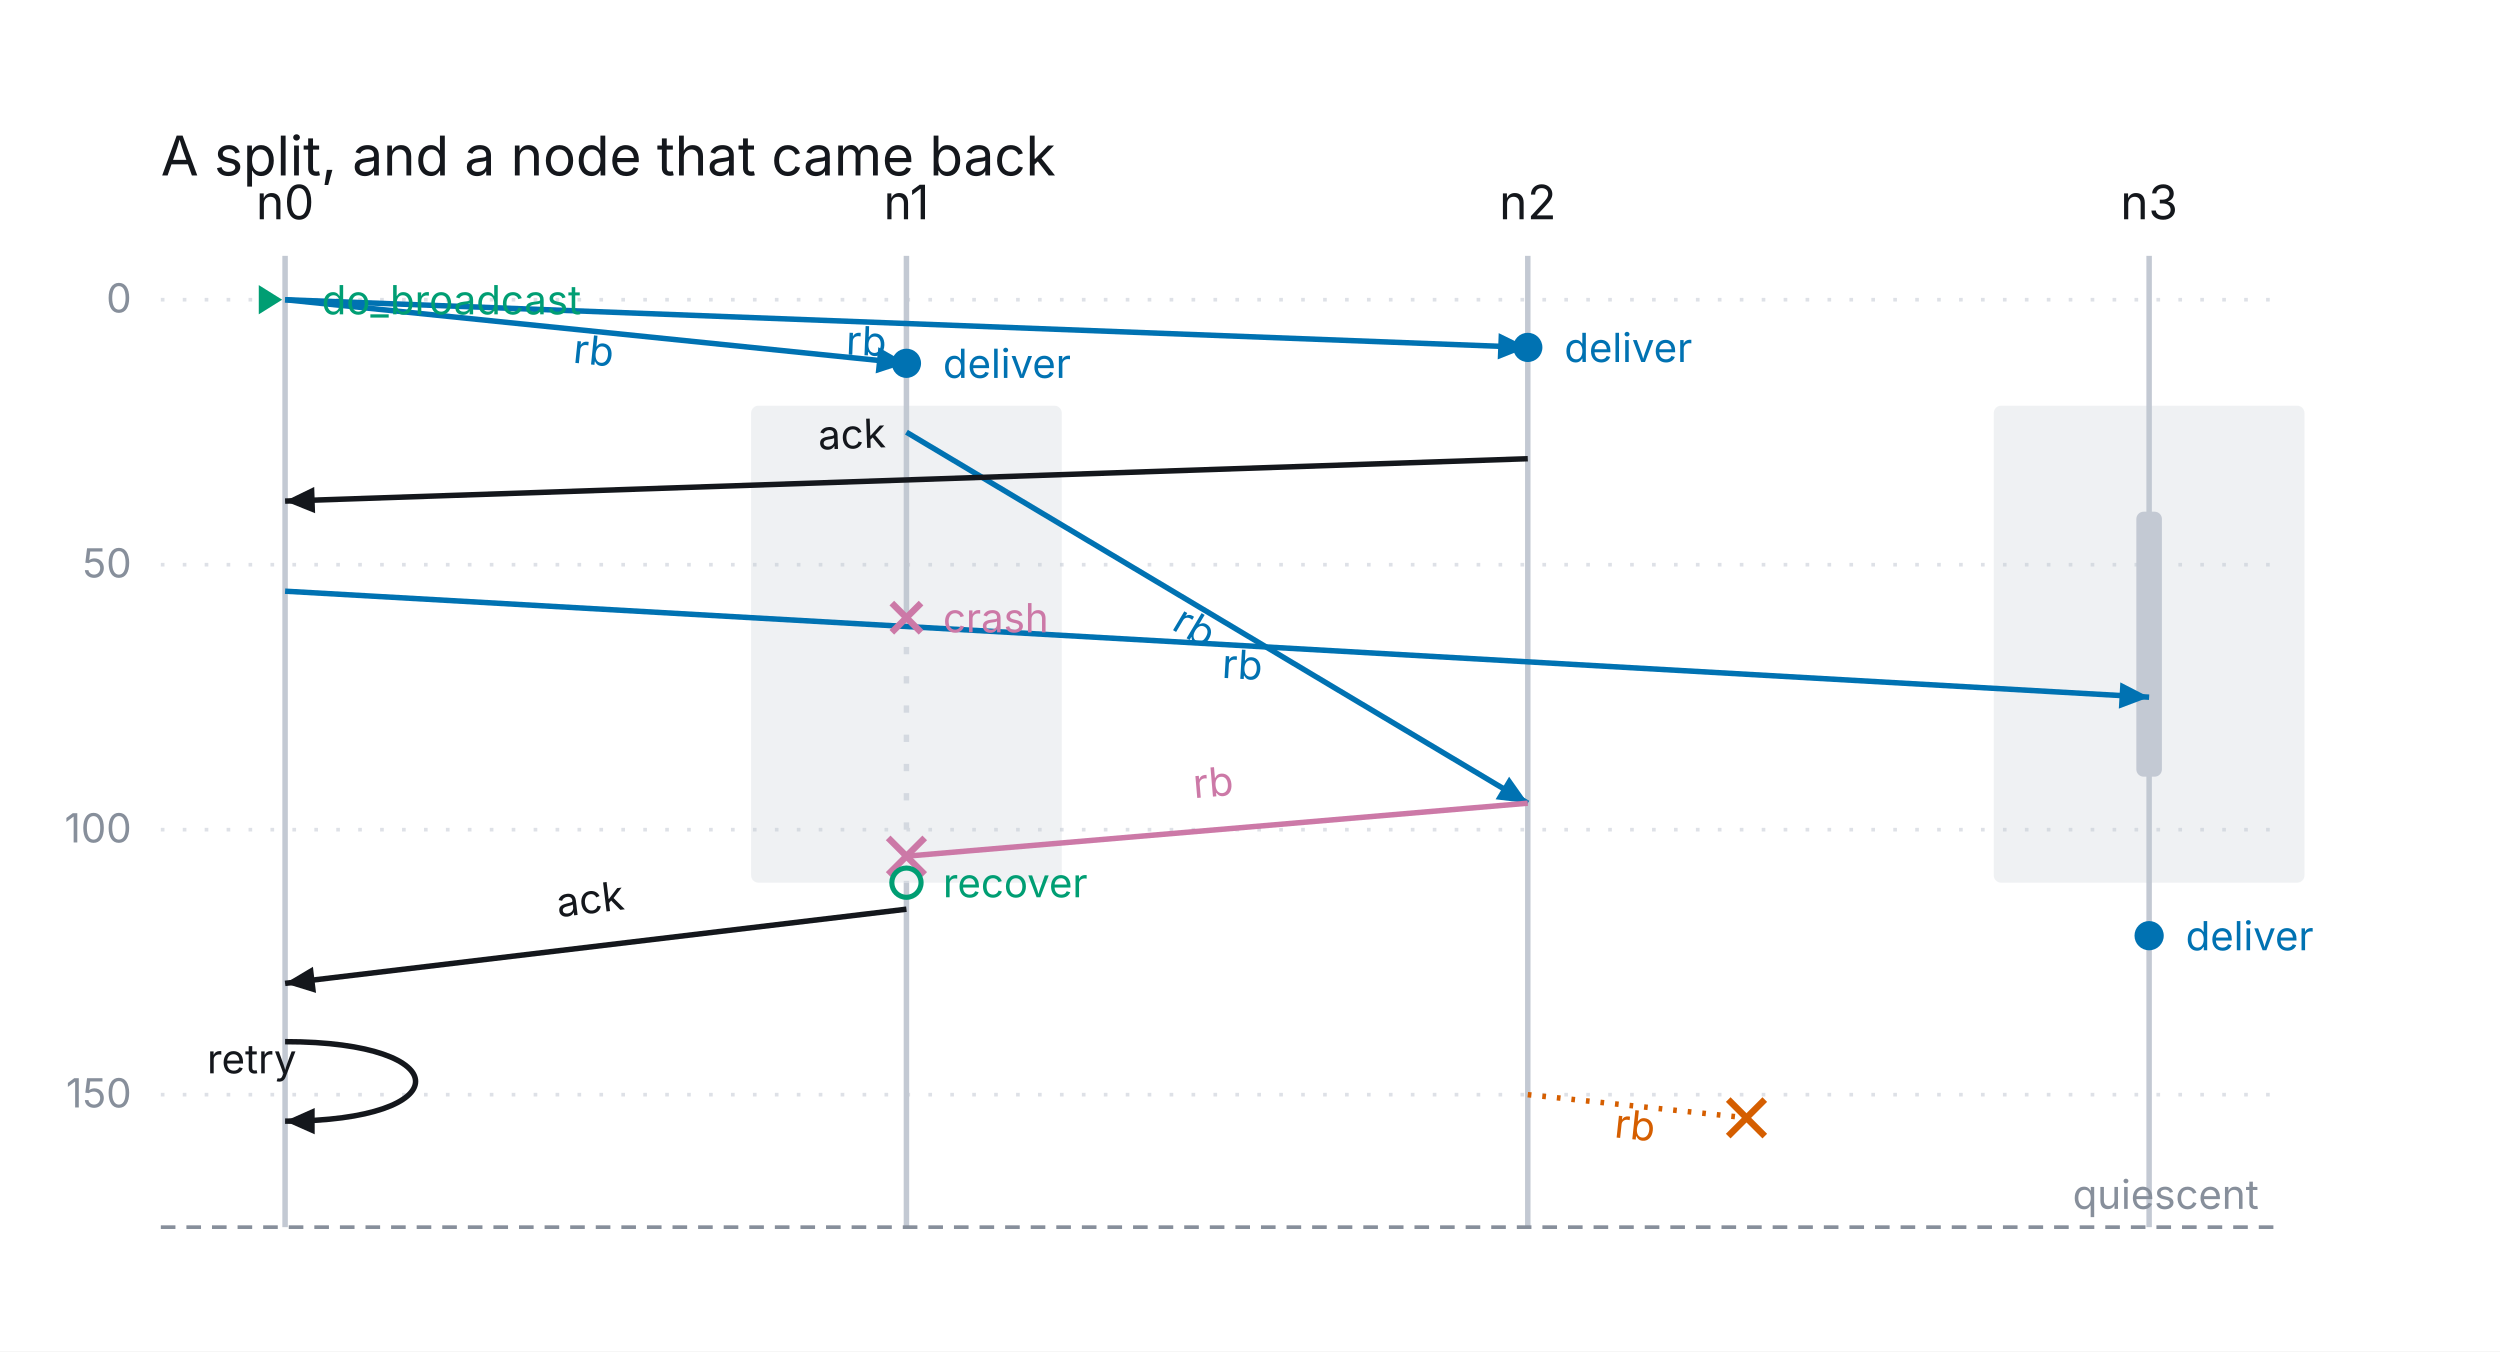
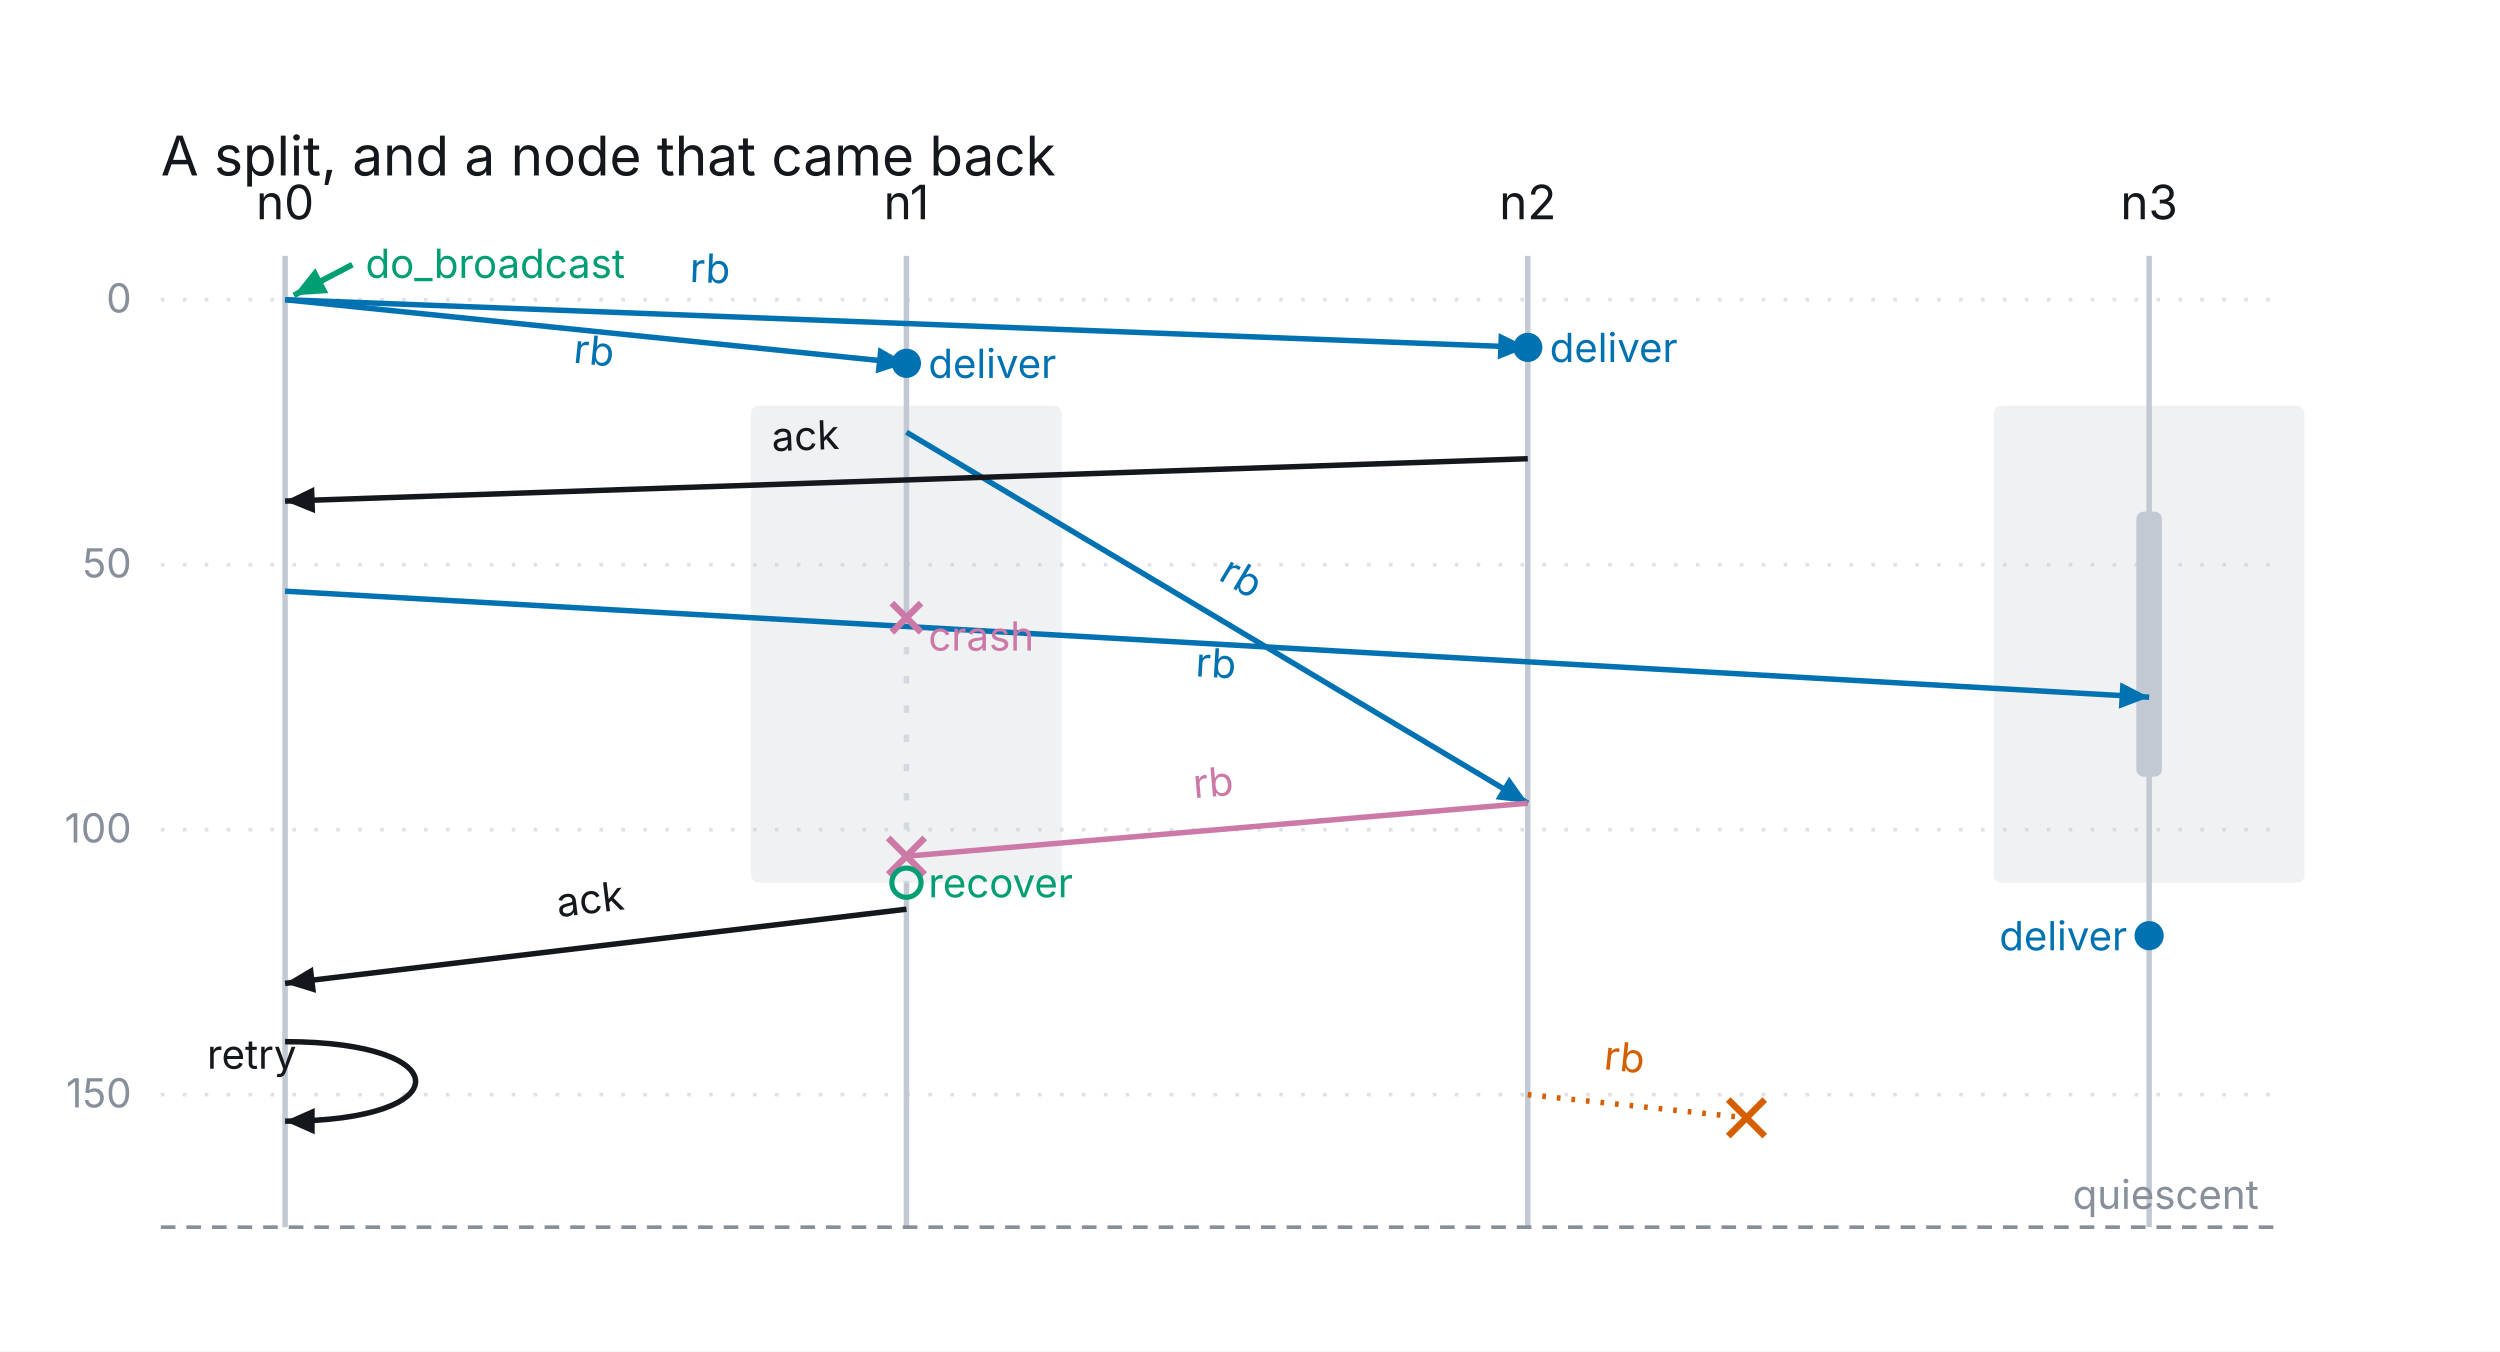
<svg xmlns="http://www.w3.org/2000/svg" viewBox="0 0 684 369.75" width="684" height="369.75" role="img">
  <defs>
    <marker id="h0072b2" viewBox="0 0 10 10" refX="9" refY="5" markerWidth="6" markerHeight="6" orient="auto-start-reverse">
      <path d="M 0 1 L 9 5 L 0 9 z" fill="#0072b2" />
+     </marker>
+     <marker id="h009e73" viewBox="0 0 10 10" refX="9" refY="5" markerWidth="6" markerHeight="6" orient="auto-start-reverse">
+       <path d="M 0 1 L 9 5 L 0 9 z" fill="#009e73" />
    </marker>
    <marker id="h14171c" viewBox="0 0 10 10" refX="9" refY="5" markerWidth="6" markerHeight="6" orient="auto-start-reverse">
      <path d="M 0 1 L 9 5 L 0 9 z" fill="#14171c" />
    </marker>
  </defs>
  <rect x="0" y="0" width="684" height="369.75" fill="#ffffff" />
  <text x="44" y="48" font-size="15" text-anchor="start" fill="#14171c" font-family="Inter, ui-sans-serif, system-ui, sans-serif">A split, and a node that came back</text>
  <text x="36" y="85.5" font-size="11" text-anchor="end" fill="#878f9b" font-family="Inter, ui-sans-serif, system-ui, sans-serif" font-variant-numeric="tabular-nums">0</text>
  <line x1="44" y1="82" x2="622" y2="82" stroke="#c3c9d3" stroke-width="1" stroke-dasharray="1 5" stroke-opacity="0.55" />
  <text x="36" y="158" font-size="11" text-anchor="end" fill="#878f9b" font-family="Inter, ui-sans-serif, system-ui, sans-serif" font-variant-numeric="tabular-nums">50</text>
  <line x1="44" y1="154.5" x2="622" y2="154.5" stroke="#c3c9d3" stroke-width="1" stroke-dasharray="1 5" stroke-opacity="0.55" />
  <text x="36" y="230.5" font-size="11" text-anchor="end" fill="#878f9b" font-family="Inter, ui-sans-serif, system-ui, sans-serif" font-variant-numeric="tabular-nums">100</text>
  <line x1="44" y1="227" x2="622" y2="227" stroke="#c3c9d3" stroke-width="1" stroke-dasharray="1 5" stroke-opacity="0.55" />
  <text x="36" y="303" font-size="11" text-anchor="end" fill="#878f9b" font-family="Inter, ui-sans-serif, system-ui, sans-serif" font-variant-numeric="tabular-nums">150</text>
  <line x1="44" y1="299.5" x2="622" y2="299.5" stroke="#c3c9d3" stroke-width="1" stroke-dasharray="1 5" stroke-opacity="0.55" />
  <text x="78" y="60" font-size="13" text-anchor="middle" fill="#14171c" font-family="Inter, ui-sans-serif, system-ui, sans-serif" font-variant-numeric="tabular-nums">n0</text>
  <line x1="78" y1="70" x2="78" y2="335.75" stroke="#c3c9d3" stroke-width="1.5" />
  <text x="248" y="60" font-size="13" text-anchor="middle" fill="#14171c" font-family="Inter, ui-sans-serif, system-ui, sans-serif" font-variant-numeric="tabular-nums">n1</text>
  <line x1="248" y1="70" x2="248" y2="169" stroke="#c3c9d3" stroke-width="1.5" />
  <line x1="248" y1="169" x2="248" y2="241.5" stroke="#dbdfe6" stroke-width="1.5" stroke-dasharray="2 6" />
  <line x1="248" y1="241.5" x2="248" y2="335.75" stroke="#c3c9d3" stroke-width="1.5" />
  <text x="418" y="60" font-size="13" text-anchor="middle" fill="#14171c" font-family="Inter, ui-sans-serif, system-ui, sans-serif" font-variant-numeric="tabular-nums">n2</text>
  <line x1="418" y1="70" x2="418" y2="335.75" stroke="#c3c9d3" stroke-width="1.5" />
  <text x="588" y="60" font-size="13" text-anchor="middle" fill="#14171c" font-family="Inter, ui-sans-serif, system-ui, sans-serif" font-variant-numeric="tabular-nums">n3</text>
  <line x1="588" y1="70" x2="588" y2="335.75" stroke="#c3c9d3" stroke-width="1.5" />
  <rect x="205.5" y="111" width="85" height="130.5" rx="2" fill="#c3c9d3" fill-opacity="0.25" />
  <rect x="545.5" y="111" width="85" height="130.5" rx="2" fill="#c3c9d3" fill-opacity="0.25" />
  <rect x="584.5" y="140" width="7" height="72.5" rx="2" fill="#c3c9d3" />
  <line x1="78" y1="82" x2="248" y2="99.4" stroke="#0072b2" stroke-width="1.5" marker-end="url(#h0072b2)" />
  <line x1="78" y1="82" x2="418" y2="95.05" stroke="#0072b2" stroke-width="1.5" marker-end="url(#h0072b2)" />
  <line x1="248" y1="118.25" x2="418" y2="219.75" stroke="#0072b2" stroke-width="1.5" marker-end="url(#h0072b2)" />
  <line x1="418" y1="125.5" x2="78" y2="137.1" stroke="#14171c" stroke-width="1.5" marker-end="url(#h14171c)" />
  <line x1="78" y1="161.75" x2="588" y2="190.75" stroke="#0072b2" stroke-width="1.5" marker-end="url(#h0072b2)" />
  <line x1="418" y1="219.75" x2="248" y2="234.25" stroke="#cc79a7" stroke-width="1.5" />
  <line x1="243" y1="229.25" x2="253" y2="239.25" stroke="#cc79a7" stroke-width="1.8" />
  <line x1="253" y1="229.25" x2="243" y2="239.25" stroke="#cc79a7" stroke-width="1.8" />
  <line x1="248" y1="248.75" x2="78" y2="269.05" stroke="#14171c" stroke-width="1.5" marker-end="url(#h14171c)" />
  <path d="M 78 285 C 125.6 285 125.6 306.75 78 306.75" fill="none" stroke="#14171c" stroke-width="1.5" marker-end="url(#h14171c)" />
  <line x1="418" y1="299.5" x2="477.84" y2="305.84" stroke="#d55e00" stroke-width="1.5" stroke-dasharray="1 3" />
  <line x1="472.84" y1="300.84" x2="482.84" y2="310.84" stroke="#d55e00" stroke-width="1.8" />
  <line x1="482.84" y1="300.84" x2="472.84" y2="310.84" stroke="#d55e00" stroke-width="1.8" />
-   <polygon points="70.8,78 77.2,82 70.8,86" fill="#009e73" />
+   <line x1="44" y1="335.75" x2="622" y2="335.75" stroke="#878f9b" stroke-width="1" stroke-dasharray="4 3" />
+   <text x="618" y="330.75" font-size="11" text-anchor="end" fill="#878f9b" font-family="Inter, ui-sans-serif, system-ui, sans-serif">quiescent</text>
+   <line x1="96.4" y1="72.4" x2="80.4" y2="80.8" stroke="#009e73" stroke-width="1.6" marker-end="url(#h009e73)" />
  <circle cx="248" cy="99.4" r="4" fill="#0072b2" />
  <circle cx="418" cy="95.05" r="4" fill="#0072b2" />
  <line x1="244" y1="165" x2="252" y2="173" stroke="#cc79a7" stroke-width="1.8" />
  <line x1="252" y1="165" x2="244" y2="173" stroke="#cc79a7" stroke-width="1.8" />
  <circle cx="248" cy="241.5" r="4" fill="none" stroke="#009e73" stroke-width="1.4" />
  <circle cx="588" cy="256" r="4" fill="#0072b2" />
-   <line x1="44" y1="335.75" x2="622" y2="335.75" stroke="#878f9b" stroke-width="1" stroke-dasharray="4 3" />
-   <text x="88" y="86" font-size="11" text-anchor="start" fill="#009e73" font-family="Inter, ui-sans-serif, system-ui, sans-serif">do_broadcast</text>
-   <text x="258" y="103.4" font-size="11" text-anchor="start" fill="#0072b2" font-family="Inter, ui-sans-serif, system-ui, sans-serif">deliver</text>
-   <text x="258" y="173" font-size="11" text-anchor="start" fill="#cc79a7" font-family="Inter, ui-sans-serif, system-ui, sans-serif">crash</text>
-   <text x="258" y="245.5" font-size="11" text-anchor="start" fill="#009e73" font-family="Inter, ui-sans-serif, system-ui, sans-serif">recover</text>
-   <text x="428" y="99.05" font-size="11" text-anchor="start" fill="#0072b2" font-family="Inter, ui-sans-serif, system-ui, sans-serif">deliver</text>
-   <text x="598" y="260" font-size="11" text-anchor="start" fill="#0072b2" font-family="Inter, ui-sans-serif, system-ui, sans-serif">deliver</text>
-   <text x="618" y="330.75" font-size="11" text-anchor="end" fill="#878f9b" font-family="Inter, ui-sans-serif, system-ui, sans-serif">quiescent</text>
-   <text x="162.07" y="99.76" font-size="11" text-anchor="middle" fill="#0072b2" font-family="Inter, ui-sans-serif, system-ui, sans-serif" transform="rotate(5.84 162.07 99.76)">rb</text>
-   <text x="236.89" y="97.21" font-size="11" text-anchor="middle" fill="#0072b2" font-family="Inter, ui-sans-serif, system-ui, sans-serif" transform="rotate(2.2 236.89 97.21)">rb</text>
-   <text x="324.97" y="174.81" font-size="11" text-anchor="middle" fill="#0072b2" font-family="Inter, ui-sans-serif, system-ui, sans-serif" transform="rotate(30.84 324.97 174.81)">rb</text>
-   <text x="233.2" y="122.69" font-size="11" text-anchor="middle" fill="#14171c" font-family="Inter, ui-sans-serif, system-ui, sans-serif" transform="rotate(-1.95 233.2 122.69)">ack</text>
-   <text x="339.71" y="185.75" font-size="11" text-anchor="middle" fill="#0072b2" font-family="Inter, ui-sans-serif, system-ui, sans-serif" transform="rotate(3.25 339.71 185.75)">rb</text>
+   <text x="162.17" y="99.77" font-size="11" text-anchor="middle" fill="#0072b2" font-family="Inter, ui-sans-serif, system-ui, sans-serif" transform="rotate(5.84 162.17 99.77)">rb</text>
+   <text x="194.14" y="77.34" font-size="11" text-anchor="middle" fill="#0072b2" font-family="Inter, ui-sans-serif, system-ui, sans-serif" transform="rotate(2.2 194.14 77.34)">rb</text>
+   <text x="337.77" y="161.24" font-size="11" text-anchor="middle" fill="#0072b2" font-family="Inter, ui-sans-serif, system-ui, sans-serif" transform="rotate(30.84 337.77 161.24)">rb</text>
+   <text x="220.49" y="123.13" font-size="11" text-anchor="middle" fill="#14171c" font-family="Inter, ui-sans-serif, system-ui, sans-serif" transform="rotate(-1.95 220.49 123.13)">ack</text>
+   <text x="332.48" y="185.34" font-size="11" text-anchor="middle" fill="#0072b2" font-family="Inter, ui-sans-serif, system-ui, sans-serif" transform="rotate(3.25 332.48 185.34)">rb</text>
  <text x="332.23" y="217.92" font-size="11" text-anchor="middle" fill="#cc79a7" font-family="Inter, ui-sans-serif, system-ui, sans-serif" transform="rotate(-4.88 332.23 217.92)">rb</text>
  <text x="161.92" y="249.86" font-size="11" text-anchor="middle" fill="#14171c" font-family="Inter, ui-sans-serif, system-ui, sans-serif" transform="rotate(-6.81 161.92 249.86)">ack</text>
-   <text x="68.89" y="293.66" font-size="11" text-anchor="middle" fill="#14171c" font-family="Inter, ui-sans-serif, system-ui, sans-serif">retry</text>
-   <text x="446.96" y="311.73" font-size="11" text-anchor="middle" fill="#d55e00" font-family="Inter, ui-sans-serif, system-ui, sans-serif" transform="rotate(6.04 446.96 311.73)">rb</text>
+   <text x="68.89" y="292.41" font-size="11" text-anchor="middle" fill="#14171c" font-family="Inter, ui-sans-serif, system-ui, sans-serif">retry</text>
+   <text x="444.09" y="293.1" font-size="11" text-anchor="middle" fill="#d55e00" font-family="Inter, ui-sans-serif, system-ui, sans-serif" transform="rotate(6.04 444.09 293.1)">rb</text>
+   <text x="100" y="76.04" font-size="11" text-anchor="start" fill="#009e73" font-family="Inter, ui-sans-serif, system-ui, sans-serif">do_broadcast</text>
+   <text x="254" y="103.4" font-size="11" text-anchor="start" fill="#0072b2" font-family="Inter, ui-sans-serif, system-ui, sans-serif">deliver</text>
+   <text x="424" y="99.05" font-size="11" text-anchor="start" fill="#0072b2" font-family="Inter, ui-sans-serif, system-ui, sans-serif">deliver</text>
+   <text x="254" y="178" font-size="11" text-anchor="start" fill="#cc79a7" font-family="Inter, ui-sans-serif, system-ui, sans-serif">crash</text>
+   <text x="254" y="245.5" font-size="11" text-anchor="start" fill="#009e73" font-family="Inter, ui-sans-serif, system-ui, sans-serif">recover</text>
+   <text x="582" y="260" font-size="11" text-anchor="end" fill="#0072b2" font-family="Inter, ui-sans-serif, system-ui, sans-serif">deliver</text>
</svg>
